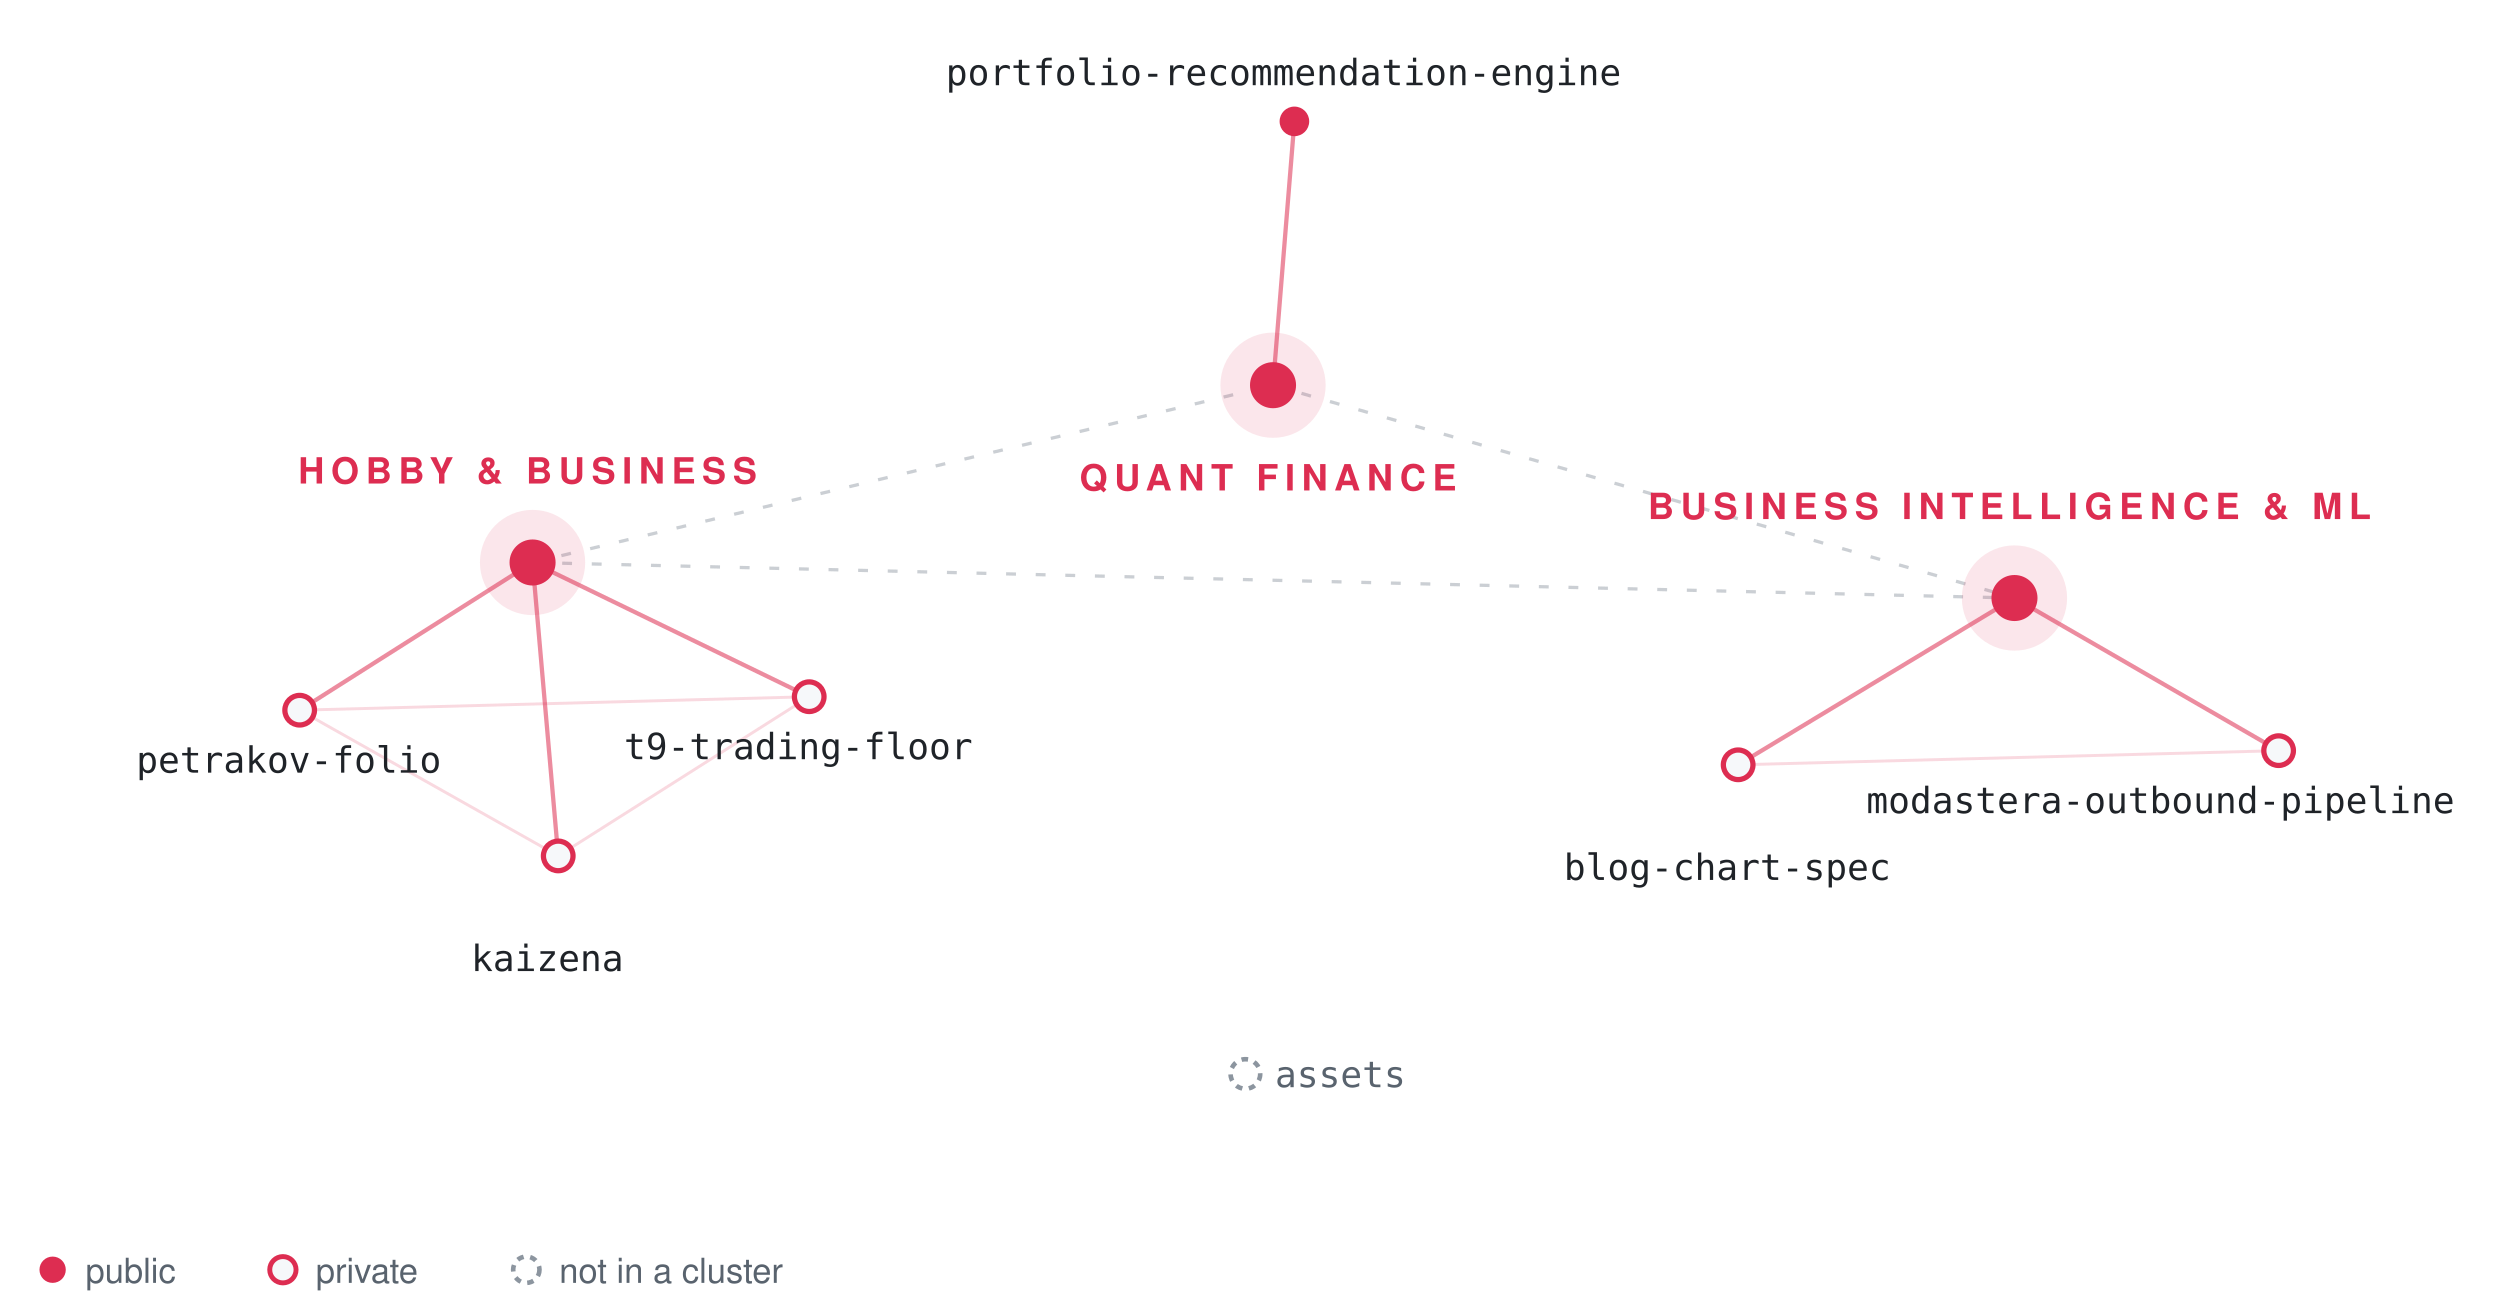
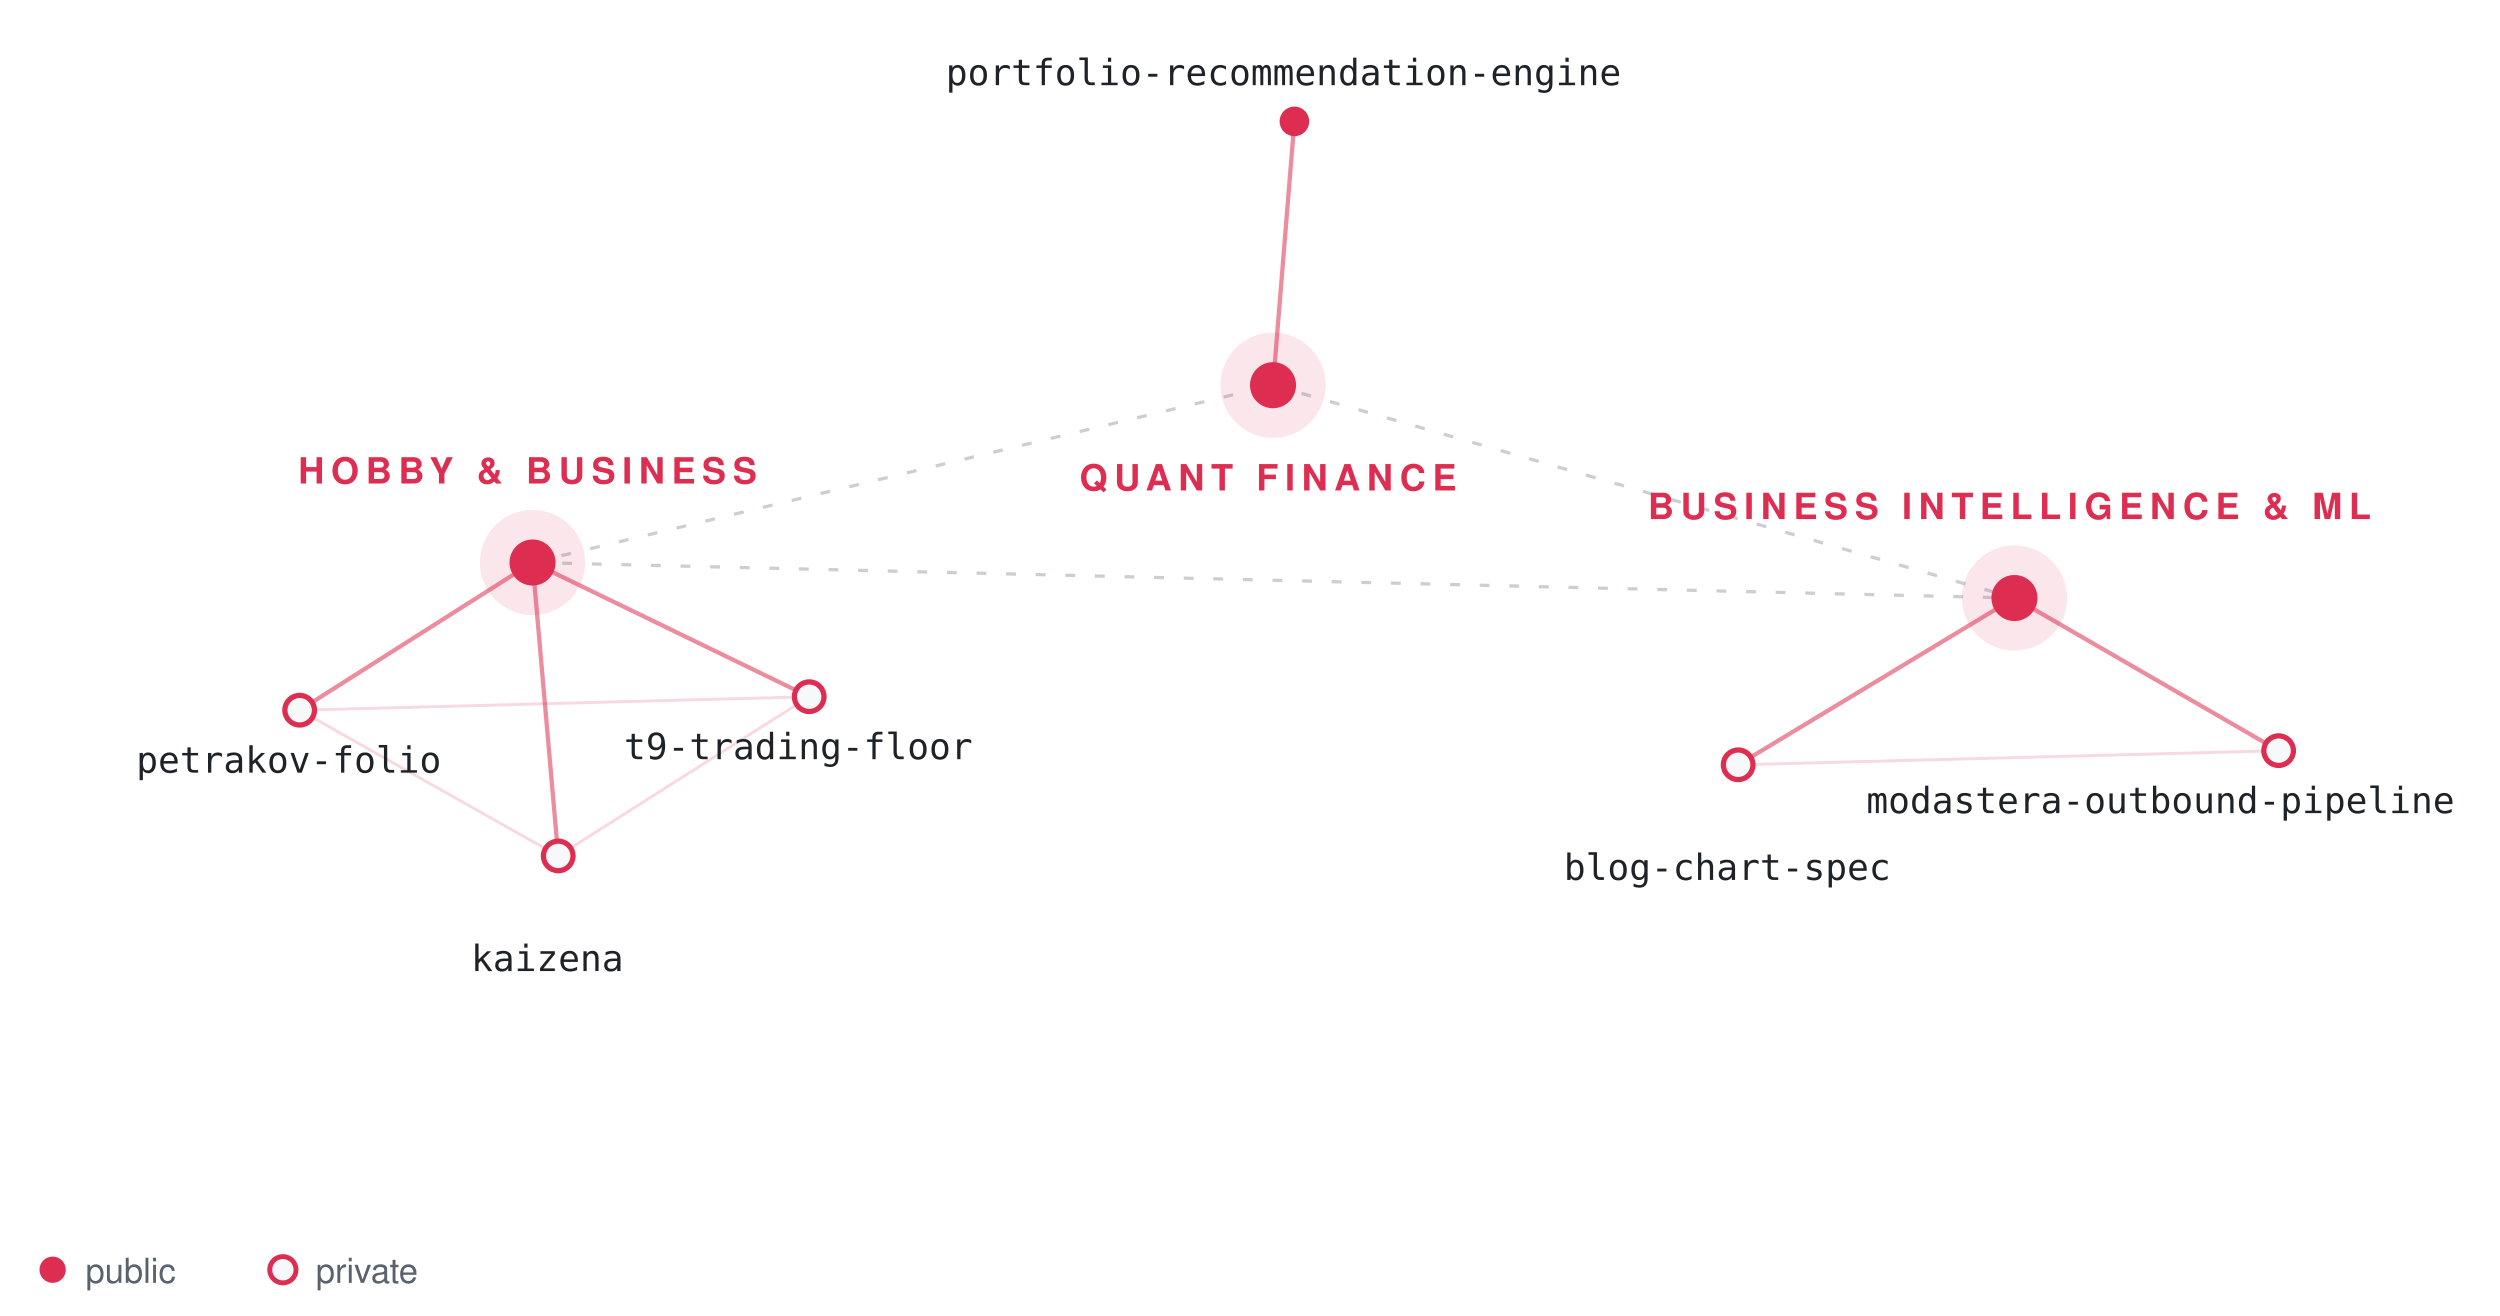
- <svg xmlns="http://www.w3.org/2000/svg" viewBox="0 0 760 400" width="760" height="400" role="img" aria-label="Project web. hobby and business: t9-trading-floor, kaizena, petrakov-folio; quant finance: portfolio-recommendation-engine; business intelligence and ml: modastera-outbound-pipeline, blog-chart-spec; not in a cluster: assets">
+ <svg xmlns="http://www.w3.org/2000/svg" viewBox="0 0 760 400" width="760" height="400" role="img" aria-label="Project web. hobby and business: t9-trading-floor, kaizena, petrakov-folio; quant finance: portfolio-recommendation-engine; business intelligence and ml: modastera-outbound-pipeline, blog-chart-spec">
  <style>
.hub{fill:#dd2d51}.halo{fill:#dd2d51;opacity:.12}.pub{fill:#dd2d51}.prv{fill:#f6f8fa;stroke:#dd2d51}
.lse{fill:none;stroke:#8c959f}.t1{stroke:#dd2d51;opacity:.55}.t2{stroke:#dd2d51;opacity:.18}
.t3{stroke:#8c959f;opacity:.45}.hl{fill:#dd2d51}.nm{fill:#1f2328}.mu{fill:#59636e}
@media(prefers-color-scheme:dark){
.hub,.halo,.pub,.hl{fill:#e04060}.prv{fill:#0d1117;stroke:#e04060}.t1,.t2{stroke:#e04060}
.lse,.t3{stroke:#6e7681}.nm{fill:#e6edf3}.mu{fill:#9198a1}}
</style>
  <line class="t1" x1="161.9" y1="171.0" x2="246.0" y2="211.8" stroke-width="1.3">
    <animate attributeName="x1" dur="16s" repeatCount="indefinite" values="161.9;161.6;163.2;165.9;168.1;168.4;166.8;164.1;161.9" />
    <animate attributeName="y1" dur="16s" repeatCount="indefinite" values="171.0;173.8;177.3;179.4;179.0;176.2;172.7;170.6;171.0" />
    <animate attributeName="x2" dur="16s" repeatCount="indefinite" values="246.0;249.3;249.9;247.6;243.6;240.3;239.7;242.0;246.0" />
    <animate attributeName="y2" dur="16s" repeatCount="indefinite" values="211.8;209.4;209.6;212.3;216.0;218.4;218.2;215.5;211.8" />
  </line>
  <line class="t1" x1="161.9" y1="171.0" x2="169.7" y2="260.2" stroke-width="1.3">
    <animate attributeName="x1" dur="16s" repeatCount="indefinite" values="161.9;161.6;163.2;165.9;168.1;168.4;166.8;164.1;161.9" />
    <animate attributeName="y1" dur="16s" repeatCount="indefinite" values="171.0;173.8;177.3;179.4;179.0;176.2;172.7;170.6;171.0" />
    <animate attributeName="x2" dur="16s" repeatCount="indefinite" values="169.7;172.3;170.6;165.6;160.3;157.7;159.4;164.4;169.7" />
    <animate attributeName="y2" dur="16s" repeatCount="indefinite" values="260.2;261.0;264.2;267.9;270.0;269.2;266.0;262.3;260.2" />
  </line>
  <line class="t1" x1="161.9" y1="171.0" x2="91.1" y2="215.9" stroke-width="1.3">
    <animate attributeName="x1" dur="16s" repeatCount="indefinite" values="161.9;161.6;163.2;165.9;168.1;168.4;166.8;164.1;161.9" />
    <animate attributeName="y1" dur="16s" repeatCount="indefinite" values="171.0;173.8;177.3;179.4;179.0;176.2;172.7;170.6;171.0" />
    <animate attributeName="x2" dur="16s" repeatCount="indefinite" values="91.1;88.5;83.9;80.1;79.2;81.9;86.5;90.3;91.1" />
    <animate attributeName="y2" dur="16s" repeatCount="indefinite" values="215.9;218.4;218.3;215.6;212.0;209.4;209.5;212.2;215.9" />
  </line>
  <line class="t2" x1="246.0" y1="211.8" x2="169.7" y2="260.2" stroke-width=".9">
    <animate attributeName="x1" dur="16s" repeatCount="indefinite" values="246.0;249.3;249.9;247.6;243.6;240.3;239.7;242.0;246.0" />
    <animate attributeName="y1" dur="16s" repeatCount="indefinite" values="211.8;209.4;209.6;212.3;216.0;218.4;218.2;215.5;211.8" />
    <animate attributeName="x2" dur="16s" repeatCount="indefinite" values="169.7;172.3;170.6;165.6;160.3;157.7;159.4;164.4;169.7" />
    <animate attributeName="y2" dur="16s" repeatCount="indefinite" values="260.2;261.0;264.2;267.9;270.0;269.2;266.0;262.3;260.2" />
  </line>
  <line class="t2" x1="246.0" y1="211.8" x2="91.1" y2="215.9" stroke-width=".9">
    <animate attributeName="x1" dur="16s" repeatCount="indefinite" values="246.0;249.3;249.9;247.6;243.6;240.3;239.7;242.0;246.0" />
    <animate attributeName="y1" dur="16s" repeatCount="indefinite" values="211.8;209.4;209.6;212.3;216.0;218.4;218.2;215.5;211.8" />
    <animate attributeName="x2" dur="16s" repeatCount="indefinite" values="91.1;88.5;83.9;80.1;79.2;81.9;86.5;90.3;91.1" />
    <animate attributeName="y2" dur="16s" repeatCount="indefinite" values="215.9;218.4;218.3;215.6;212.0;209.4;209.5;212.2;215.9" />
  </line>
  <line class="t2" x1="169.7" y1="260.2" x2="91.1" y2="215.9" stroke-width=".9">
    <animate attributeName="x1" dur="16s" repeatCount="indefinite" values="169.7;172.3;170.6;165.6;160.3;157.7;159.4;164.4;169.7" />
    <animate attributeName="y1" dur="16s" repeatCount="indefinite" values="260.2;261.0;264.2;267.9;270.0;269.2;266.0;262.3;260.2" />
    <animate attributeName="x2" dur="16s" repeatCount="indefinite" values="91.1;88.5;83.9;80.1;79.2;81.9;86.5;90.3;91.1" />
    <animate attributeName="y2" dur="16s" repeatCount="indefinite" values="215.9;218.4;218.3;215.6;212.0;209.4;209.5;212.2;215.9" />
  </line>
  <line class="t1" x1="387.0" y1="117.1" x2="393.5" y2="36.9" stroke-width="1.3">
    <animate attributeName="x1" dur="16s" repeatCount="indefinite" values="387.0;387.0;388.7;391.2;393.0;393.0;391.3;388.8;387.0" />
    <animate attributeName="y1" dur="16s" repeatCount="indefinite" values="117.1;119.9;122.8;124.1;122.9;120.1;117.2;115.9;117.1" />
    <animate attributeName="x2" dur="16s" repeatCount="indefinite" values="393.5;395.2;393.9;390.3;386.5;384.8;386.1;389.7;393.5" />
    <animate attributeName="y2" dur="16s" repeatCount="indefinite" values="36.9;37.9;41.3;44.9;46.7;45.7;42.3;38.7;36.9" />
  </line>
  <line class="t1" x1="612.4" y1="181.8" x2="692.7" y2="228.2" stroke-width="1.3">
    <animate attributeName="x1" dur="16s" repeatCount="indefinite" values="612.4;612.0;613.3;615.6;617.6;618.0;616.7;614.4;612.4" />
    <animate attributeName="y1" dur="16s" repeatCount="indefinite" values="181.8;183.6;186.3;188.2;188.2;186.4;183.7;181.8;181.8" />
    <animate attributeName="x2" dur="16s" repeatCount="indefinite" values="692.7;696.8;699.7;699.7;696.9;692.8;689.9;689.9;692.7" />
    <animate attributeName="y2" dur="16s" repeatCount="indefinite" values="228.2;224.0;219.8;218.0;219.7;223.8;228.0;229.8;228.2" />
  </line>
  <line class="t1" x1="612.4" y1="181.8" x2="528.4" y2="232.5" stroke-width="1.3">
    <animate attributeName="x1" dur="16s" repeatCount="indefinite" values="612.4;612.0;613.3;615.6;617.6;618.0;616.7;614.4;612.4" />
    <animate attributeName="y1" dur="16s" repeatCount="indefinite" values="181.8;183.6;186.3;188.2;188.2;186.4;183.7;181.8;181.8" />
    <animate attributeName="x2" dur="16s" repeatCount="indefinite" values="528.4;525.9;521.8;518.4;517.8;520.2;524.3;527.7;528.4" />
    <animate attributeName="y2" dur="16s" repeatCount="indefinite" values="232.5;235.5;235.2;231.8;227.2;224.2;224.4;227.9;232.5" />
  </line>
  <line class="t2" x1="692.7" y1="228.2" x2="528.4" y2="232.5" stroke-width=".9">
    <animate attributeName="x1" dur="16s" repeatCount="indefinite" values="692.7;696.8;699.7;699.7;696.9;692.8;689.9;689.9;692.7" />
    <animate attributeName="y1" dur="16s" repeatCount="indefinite" values="228.2;224.0;219.8;218.0;219.7;223.8;228.0;229.8;228.2" />
    <animate attributeName="x2" dur="16s" repeatCount="indefinite" values="528.4;525.9;521.8;518.4;517.8;520.2;524.3;527.7;528.4" />
    <animate attributeName="y2" dur="16s" repeatCount="indefinite" values="232.5;235.5;235.2;231.8;227.2;224.2;224.4;227.9;232.5" />
  </line>
  <line class="t3" x1="161.9" y1="171.0" x2="387.0" y2="117.1" stroke-width="1" stroke-dasharray="3 6">
    <animate attributeName="x1" dur="16s" repeatCount="indefinite" values="161.9;161.6;163.2;165.9;168.1;168.4;166.8;164.1;161.9" />
    <animate attributeName="y1" dur="16s" repeatCount="indefinite" values="171.0;173.8;177.3;179.4;179.0;176.2;172.7;170.6;171.0" />
    <animate attributeName="x2" dur="16s" repeatCount="indefinite" values="387.0;387.0;388.7;391.2;393.0;393.0;391.3;388.8;387.0" />
    <animate attributeName="y2" dur="16s" repeatCount="indefinite" values="117.1;119.9;122.8;124.1;122.9;120.1;117.2;115.9;117.1" />
  </line>
  <line class="t3" x1="161.9" y1="171.0" x2="612.4" y2="181.8" stroke-width="1" stroke-dasharray="3 6">
    <animate attributeName="x1" dur="16s" repeatCount="indefinite" values="161.9;161.6;163.2;165.9;168.1;168.4;166.8;164.1;161.9" />
    <animate attributeName="y1" dur="16s" repeatCount="indefinite" values="171.0;173.8;177.3;179.4;179.0;176.2;172.7;170.6;171.0" />
    <animate attributeName="x2" dur="16s" repeatCount="indefinite" values="612.4;612.0;613.3;615.6;617.6;618.0;616.7;614.4;612.4" />
    <animate attributeName="y2" dur="16s" repeatCount="indefinite" values="181.8;183.6;186.3;188.2;188.2;186.4;183.7;181.8;181.8" />
  </line>
  <line class="t3" x1="387.0" y1="117.1" x2="612.4" y2="181.8" stroke-width="1" stroke-dasharray="3 6">
    <animate attributeName="x1" dur="16s" repeatCount="indefinite" values="387.0;387.0;388.7;391.2;393.0;393.0;391.3;388.8;387.0" />
    <animate attributeName="y1" dur="16s" repeatCount="indefinite" values="117.1;119.9;122.8;124.1;122.9;120.1;117.2;115.9;117.1" />
    <animate attributeName="x2" dur="16s" repeatCount="indefinite" values="612.4;612.0;613.3;615.6;617.6;618.0;616.7;614.4;612.4" />
    <animate attributeName="y2" dur="16s" repeatCount="indefinite" values="181.8;183.6;186.3;188.2;188.2;186.4;183.7;181.8;181.8" />
  </line>
  <circle class="halo" cx="161.9" cy="171.0" r="16">
    <animate attributeName="cx" dur="16s" repeatCount="indefinite" values="161.9;161.6;163.2;165.9;168.1;168.4;166.8;164.1;161.9" />
    <animate attributeName="cy" dur="16s" repeatCount="indefinite" values="171.0;173.8;177.3;179.4;179.0;176.2;172.7;170.6;171.0" />
    <animate attributeName="r" values="13;19;13" dur="4s" repeatCount="indefinite" />
  </circle>
  <circle class="hub" cx="161.9" cy="171.0" r="7">
    <animate attributeName="cx" dur="16s" repeatCount="indefinite" values="161.9;161.6;163.2;165.9;168.1;168.4;166.8;164.1;161.9" />
    <animate attributeName="cy" dur="16s" repeatCount="indefinite" values="171.0;173.8;177.3;179.4;179.0;176.2;172.7;170.6;171.0" />
  </circle>
  <text class="hl" font-family="Montserrat, -apple-system, 'Segoe UI', Helvetica, Arial, sans-serif" font-size="11" font-weight="700" letter-spacing="2" text-anchor="middle" x="161.9" y="147.0">HOBBY &amp; BUSINESS<animate attributeName="x" dur="16s" repeatCount="indefinite" values="161.9;161.6;163.2;165.9;168.1;168.4;166.8;164.1;161.9" />
    <animate attributeName="y" dur="16s" repeatCount="indefinite" values="147.0;149.8;153.3;155.4;155.0;152.2;148.7;146.6;147.0" />
  </text>
  <circle class="halo" cx="387.0" cy="117.1" r="16">
    <animate attributeName="cx" dur="16s" repeatCount="indefinite" values="387.0;387.0;388.7;391.2;393.0;393.0;391.3;388.8;387.0" />
    <animate attributeName="cy" dur="16s" repeatCount="indefinite" values="117.1;119.9;122.8;124.1;122.9;120.1;117.2;115.9;117.1" />
    <animate attributeName="r" values="13;19;13" dur="4s" repeatCount="indefinite" />
  </circle>
  <circle class="hub" cx="387.0" cy="117.1" r="7">
    <animate attributeName="cx" dur="16s" repeatCount="indefinite" values="387.0;387.0;388.7;391.2;393.0;393.0;391.3;388.8;387.0" />
    <animate attributeName="cy" dur="16s" repeatCount="indefinite" values="117.1;119.9;122.8;124.1;122.9;120.1;117.2;115.9;117.1" />
  </circle>
  <text class="hl" font-family="Montserrat, -apple-system, 'Segoe UI', Helvetica, Arial, sans-serif" font-size="11" font-weight="700" letter-spacing="2" text-anchor="middle" x="387.0" y="149.1">QUANT FINANCE<animate attributeName="x" dur="16s" repeatCount="indefinite" values="387.0;387.0;388.7;391.2;393.0;393.0;391.3;388.8;387.0" />
    <animate attributeName="y" dur="16s" repeatCount="indefinite" values="149.1;151.9;154.8;156.1;154.9;152.1;149.2;147.9;149.1" />
  </text>
  <circle class="halo" cx="612.4" cy="181.8" r="16">
    <animate attributeName="cx" dur="16s" repeatCount="indefinite" values="612.4;612.0;613.3;615.6;617.6;618.0;616.7;614.4;612.4" />
    <animate attributeName="cy" dur="16s" repeatCount="indefinite" values="181.8;183.6;186.3;188.2;188.2;186.4;183.7;181.8;181.8" />
    <animate attributeName="r" values="13;19;13" dur="4s" repeatCount="indefinite" />
  </circle>
  <circle class="hub" cx="612.4" cy="181.8" r="7">
    <animate attributeName="cx" dur="16s" repeatCount="indefinite" values="612.4;612.0;613.3;615.6;617.6;618.0;616.7;614.4;612.4" />
    <animate attributeName="cy" dur="16s" repeatCount="indefinite" values="181.8;183.6;186.3;188.2;188.2;186.4;183.7;181.8;181.8" />
  </circle>
  <text class="hl" font-family="Montserrat, -apple-system, 'Segoe UI', Helvetica, Arial, sans-serif" font-size="11" font-weight="700" letter-spacing="2" text-anchor="middle" x="612.4" y="157.8">BUSINESS INTELLIGENCE &amp; ML<animate attributeName="x" dur="16s" repeatCount="indefinite" values="612.4;612.0;613.3;615.6;617.6;618.0;616.7;614.4;612.4" />
    <animate attributeName="y" dur="16s" repeatCount="indefinite" values="157.8;159.6;162.3;164.2;164.2;162.4;159.7;157.8;157.8" />
  </text>
  <circle class="prv" r="4.5" stroke-width="1.6" cx="246.0" cy="211.8">
    <animate attributeName="cx" dur="16s" repeatCount="indefinite" values="246.0;249.3;249.9;247.6;243.6;240.3;239.7;242.0;246.0" />
    <animate attributeName="cy" dur="16s" repeatCount="indefinite" values="211.8;209.4;209.6;212.3;216.0;218.4;218.2;215.5;211.8" />
  </circle>
  <circle class="prv" r="4.5" stroke-width="1.6" cx="169.7" cy="260.2">
    <animate attributeName="cx" dur="16s" repeatCount="indefinite" values="169.7;172.3;170.6;165.6;160.3;157.7;159.4;164.4;169.7" />
    <animate attributeName="cy" dur="16s" repeatCount="indefinite" values="260.2;261.0;264.2;267.9;270.0;269.2;266.0;262.3;260.2" />
  </circle>
  <circle class="prv" r="4.5" stroke-width="1.6" cx="91.1" cy="215.9">
    <animate attributeName="cx" dur="16s" repeatCount="indefinite" values="91.1;88.5;83.9;80.1;79.2;81.9;86.5;90.3;91.1" />
    <animate attributeName="cy" dur="16s" repeatCount="indefinite" values="215.9;218.4;218.3;215.6;212.0;209.4;209.5;212.2;215.9" />
  </circle>
  <circle class="pub" r="4.5" stroke-width="1.6" cx="393.5" cy="36.9">
    <animate attributeName="cx" dur="16s" repeatCount="indefinite" values="393.5;395.2;393.9;390.3;386.5;384.8;386.1;389.7;393.5" />
    <animate attributeName="cy" dur="16s" repeatCount="indefinite" values="36.9;37.9;41.3;44.9;46.7;45.7;42.3;38.7;36.9" />
  </circle>
  <circle class="prv" r="4.5" stroke-width="1.6" cx="692.7" cy="228.2">
    <animate attributeName="cx" dur="16s" repeatCount="indefinite" values="692.7;696.8;699.7;699.7;696.9;692.8;689.9;689.9;692.7" />
    <animate attributeName="cy" dur="16s" repeatCount="indefinite" values="228.2;224.0;219.8;218.0;219.7;223.8;228.0;229.8;228.2" />
  </circle>
  <circle class="prv" r="4.5" stroke-width="1.6" cx="528.4" cy="232.5">
    <animate attributeName="cx" dur="16s" repeatCount="indefinite" values="528.4;525.9;521.8;518.4;517.8;520.2;524.3;527.7;528.4" />
    <animate attributeName="cy" dur="16s" repeatCount="indefinite" values="232.5;235.5;235.2;231.8;227.2;224.2;224.4;227.9;232.5" />
  </circle>
-   <circle class="lse" r="4.5" stroke-width="1.4" stroke-dasharray="2 2" cx="378.6" cy="326.5">
-     <animate attributeName="cx" dur="16s" repeatCount="indefinite" values="378.6;374.5;373.6;376.5;381.4;385.5;386.4;383.5;378.6" />
-     <animate attributeName="cy" dur="16s" repeatCount="indefinite" values="326.5;322.1;322.2;327.0;333.5;337.9;337.8;333.0;326.5" />
-   </circle>
  <text class="nm" font-family="ui-monospace, SFMono-Regular, Menlo, Consolas, monospace" font-size="11" text-anchor="middle" x="246.0" y="230.8">t9-trading-floor<animate attributeName="x" dur="16s" repeatCount="indefinite" values="246.0;249.3;249.9;247.6;243.6;240.3;239.7;242.0;246.0" />
    <animate attributeName="y" dur="16s" repeatCount="indefinite" values="230.8;228.4;228.6;231.3;235.0;237.4;237.2;234.5;230.8" />
  </text>
  <text class="nm" font-family="ui-monospace, SFMono-Regular, Menlo, Consolas, monospace" font-size="11" text-anchor="middle" x="169.7" y="295.2">kaizena<animate attributeName="x" dur="16s" repeatCount="indefinite" values="169.7;172.3;170.6;165.6;160.3;157.7;159.4;164.4;169.7" />
    <animate attributeName="y" dur="16s" repeatCount="indefinite" values="295.2;296.0;299.2;302.9;305.0;304.2;301.0;297.3;295.2" />
  </text>
  <text class="nm" font-family="ui-monospace, SFMono-Regular, Menlo, Consolas, monospace" font-size="11" text-anchor="middle" x="91.1" y="234.9">petrakov-folio<animate attributeName="x" dur="16s" repeatCount="indefinite" values="91.1;88.5;83.9;80.1;79.2;81.9;86.5;90.3;91.1" />
    <animate attributeName="y" dur="16s" repeatCount="indefinite" values="234.9;237.4;237.3;234.6;231.0;228.4;228.5;231.2;234.9" />
  </text>
  <text class="nm" font-family="ui-monospace, SFMono-Regular, Menlo, Consolas, monospace" font-size="11" text-anchor="middle" x="393.5" y="25.9">portfolio-recommendation-engine<animate attributeName="x" dur="16s" repeatCount="indefinite" values="393.5;395.2;393.9;390.3;386.5;384.8;386.1;389.7;393.5" />
    <animate attributeName="y" dur="16s" repeatCount="indefinite" values="25.9;26.9;30.3;33.9;35.7;34.7;31.3;27.7;25.9" />
  </text>
  <text class="nm" font-family="ui-monospace, SFMono-Regular, Menlo, Consolas, monospace" font-size="11" text-anchor="middle" x="660.1" y="247.2">modastera-outbound-pipeline<animate attributeName="x" dur="16s" repeatCount="indefinite" values="660.1;664.2;667.1;667.1;664.3;660.2;657.3;657.3;660.1" />
    <animate attributeName="y" dur="16s" repeatCount="indefinite" values="247.2;243.0;238.8;237.0;238.7;242.8;247.0;248.8;247.2" />
  </text>
  <text class="nm" font-family="ui-monospace, SFMono-Regular, Menlo, Consolas, monospace" font-size="11" text-anchor="middle" x="528.4" y="267.5">blog-chart-spec<animate attributeName="x" dur="16s" repeatCount="indefinite" values="528.4;525.9;521.8;518.4;517.8;520.2;524.3;527.7;528.4" />
    <animate attributeName="y" dur="16s" repeatCount="indefinite" values="267.5;270.5;270.2;266.8;262.2;259.2;259.4;262.9;267.5" />
  </text>
-   <text class="mu" font-family="ui-monospace, SFMono-Regular, Menlo, Consolas, monospace" font-size="11" text-anchor="start" x="387.6" y="330.5">assets<animate attributeName="x" dur="16s" repeatCount="indefinite" values="387.6;383.5;382.6;385.5;390.4;394.5;395.4;392.5;387.6" />
-     <animate attributeName="y" dur="16s" repeatCount="indefinite" values="330.5;326.1;326.2;331.0;337.5;341.9;341.8;337.0;330.5" />
-   </text>
  <g font-family="Montserrat, -apple-system, 'Segoe UI', Helvetica, Arial, sans-serif" font-size="10.5">
    <circle class="pub" cx="16" cy="386" r="4" />
    <text class="mu" x="26" y="390">public</text>
    <circle class="prv" cx="86" cy="386" r="4" stroke-width="1.5" />
    <text class="mu" x="96" y="390">private</text>
-     <circle class="lse" cx="160" cy="386" r="4" stroke-width="1.4" stroke-dasharray="2 2" />
-     <text class="mu" x="170" y="390">not in a cluster</text>
  </g>
</svg>
